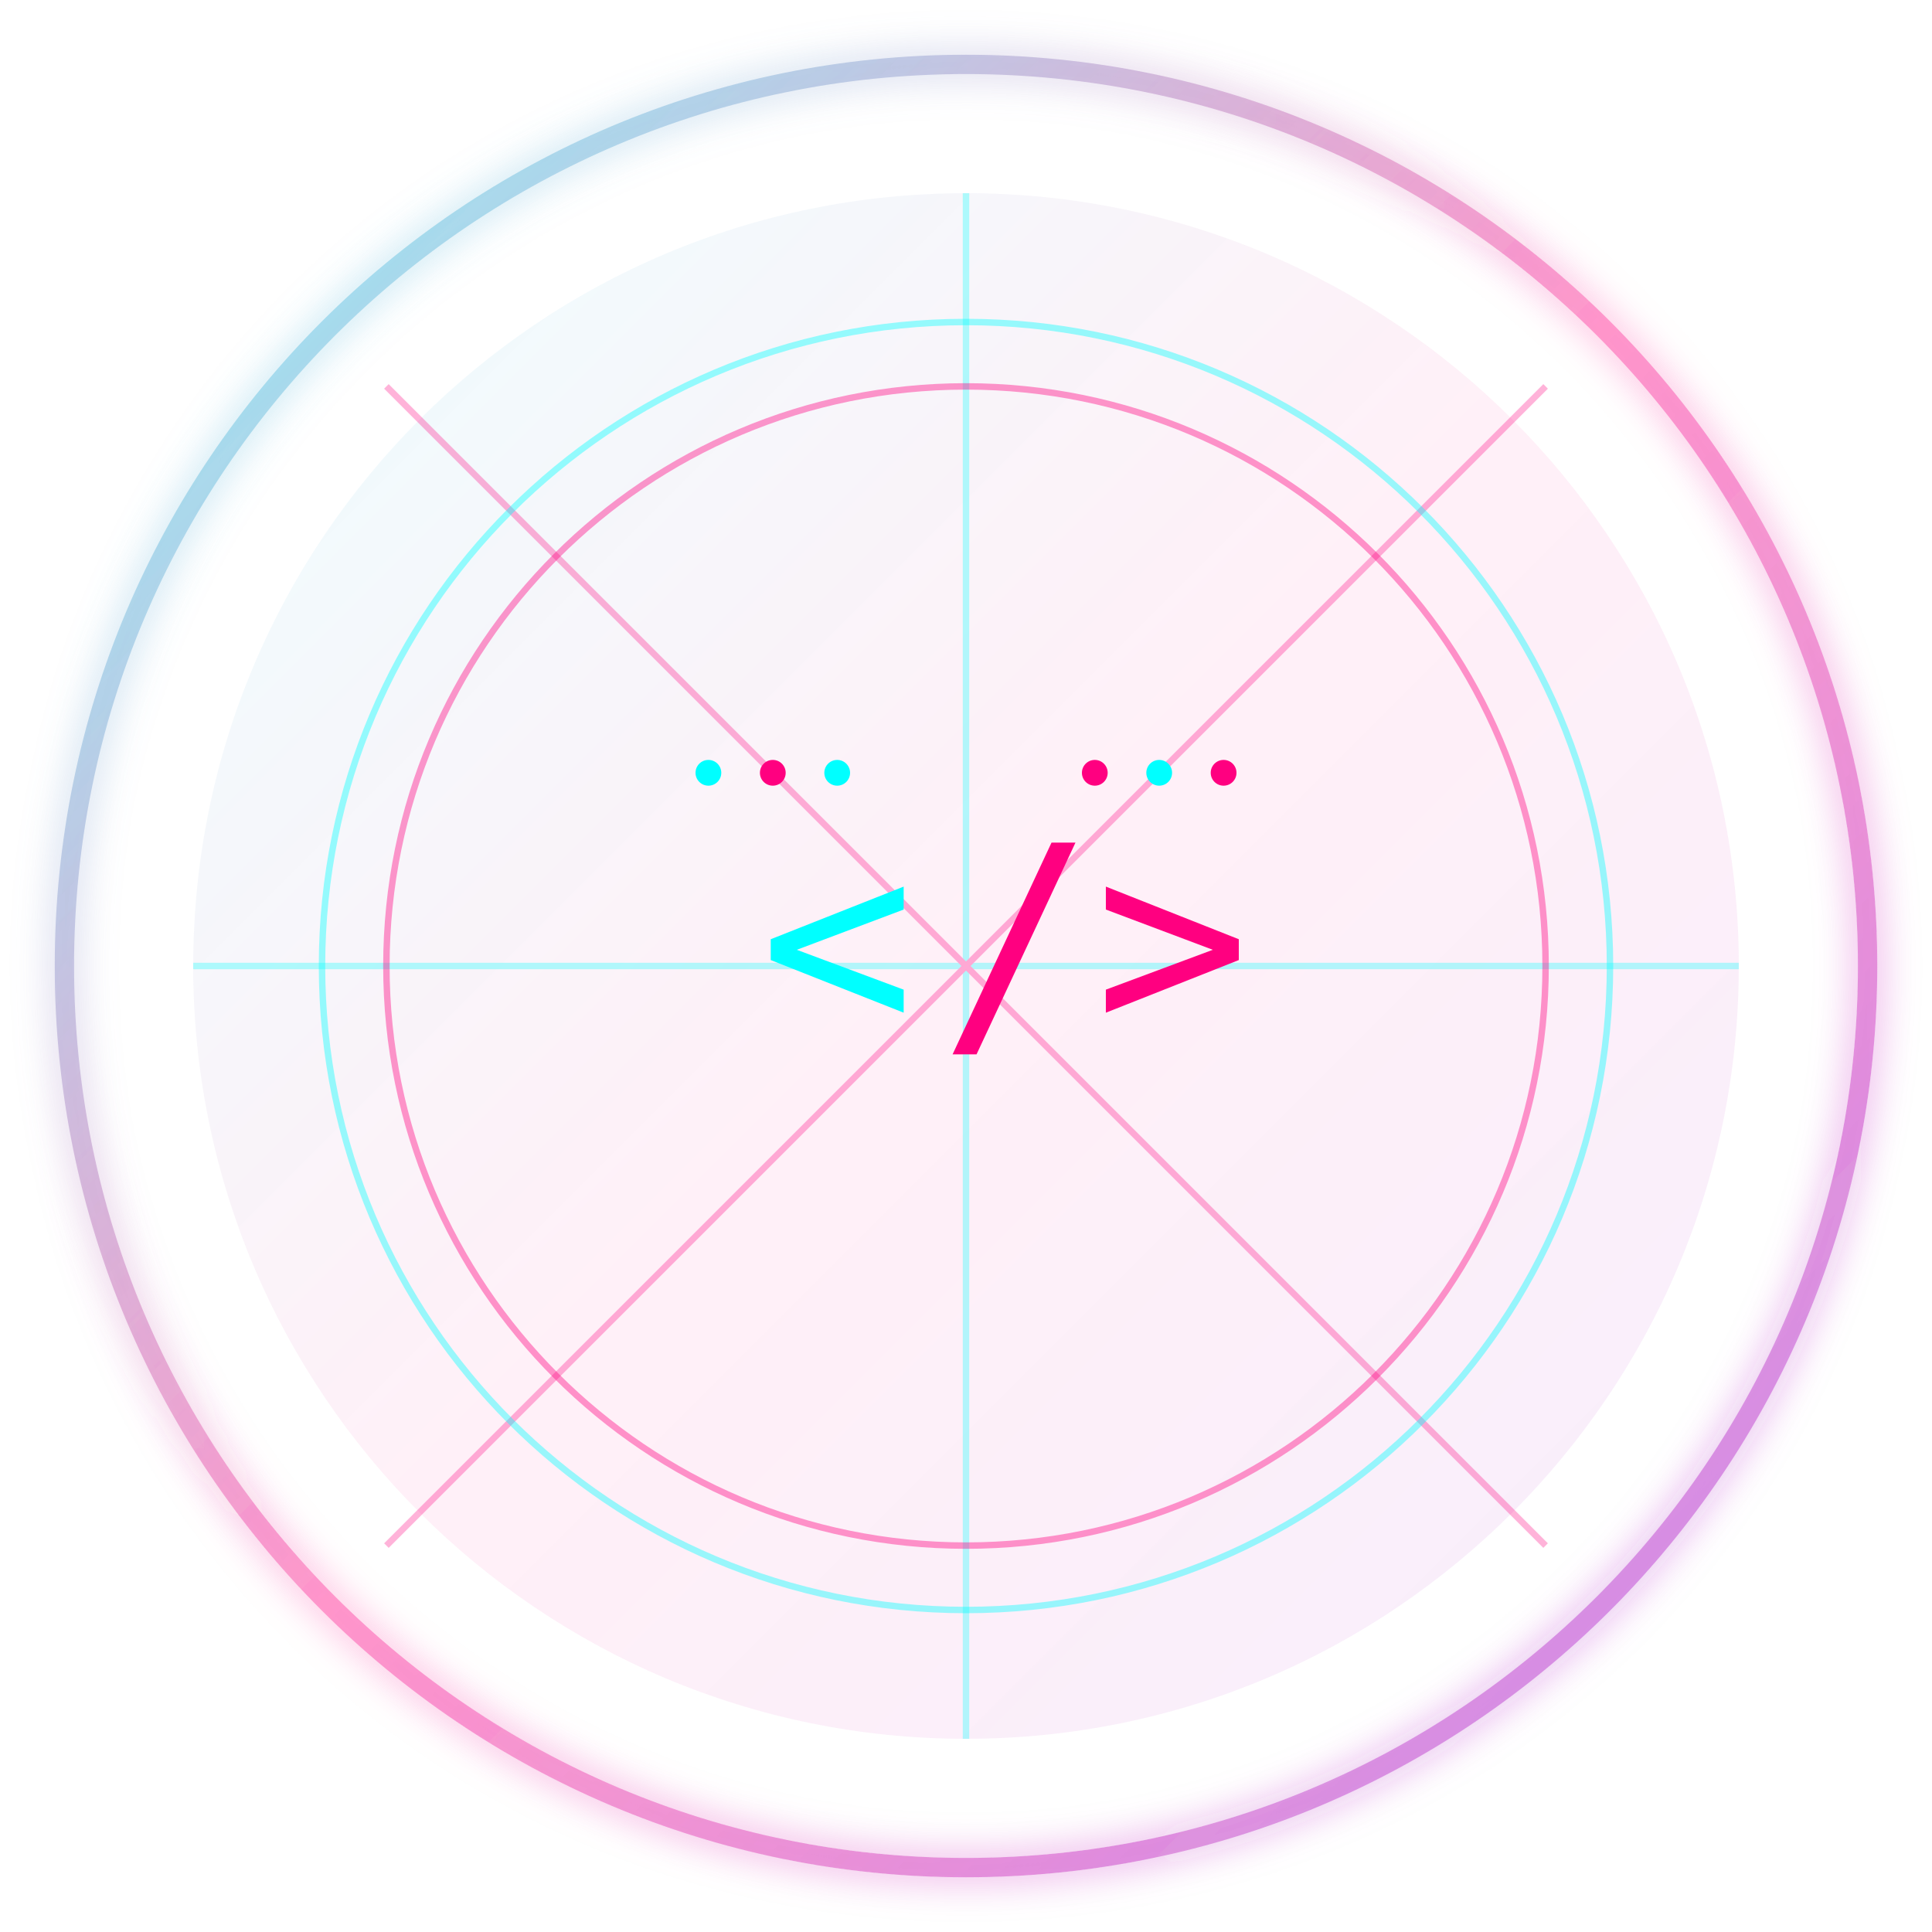
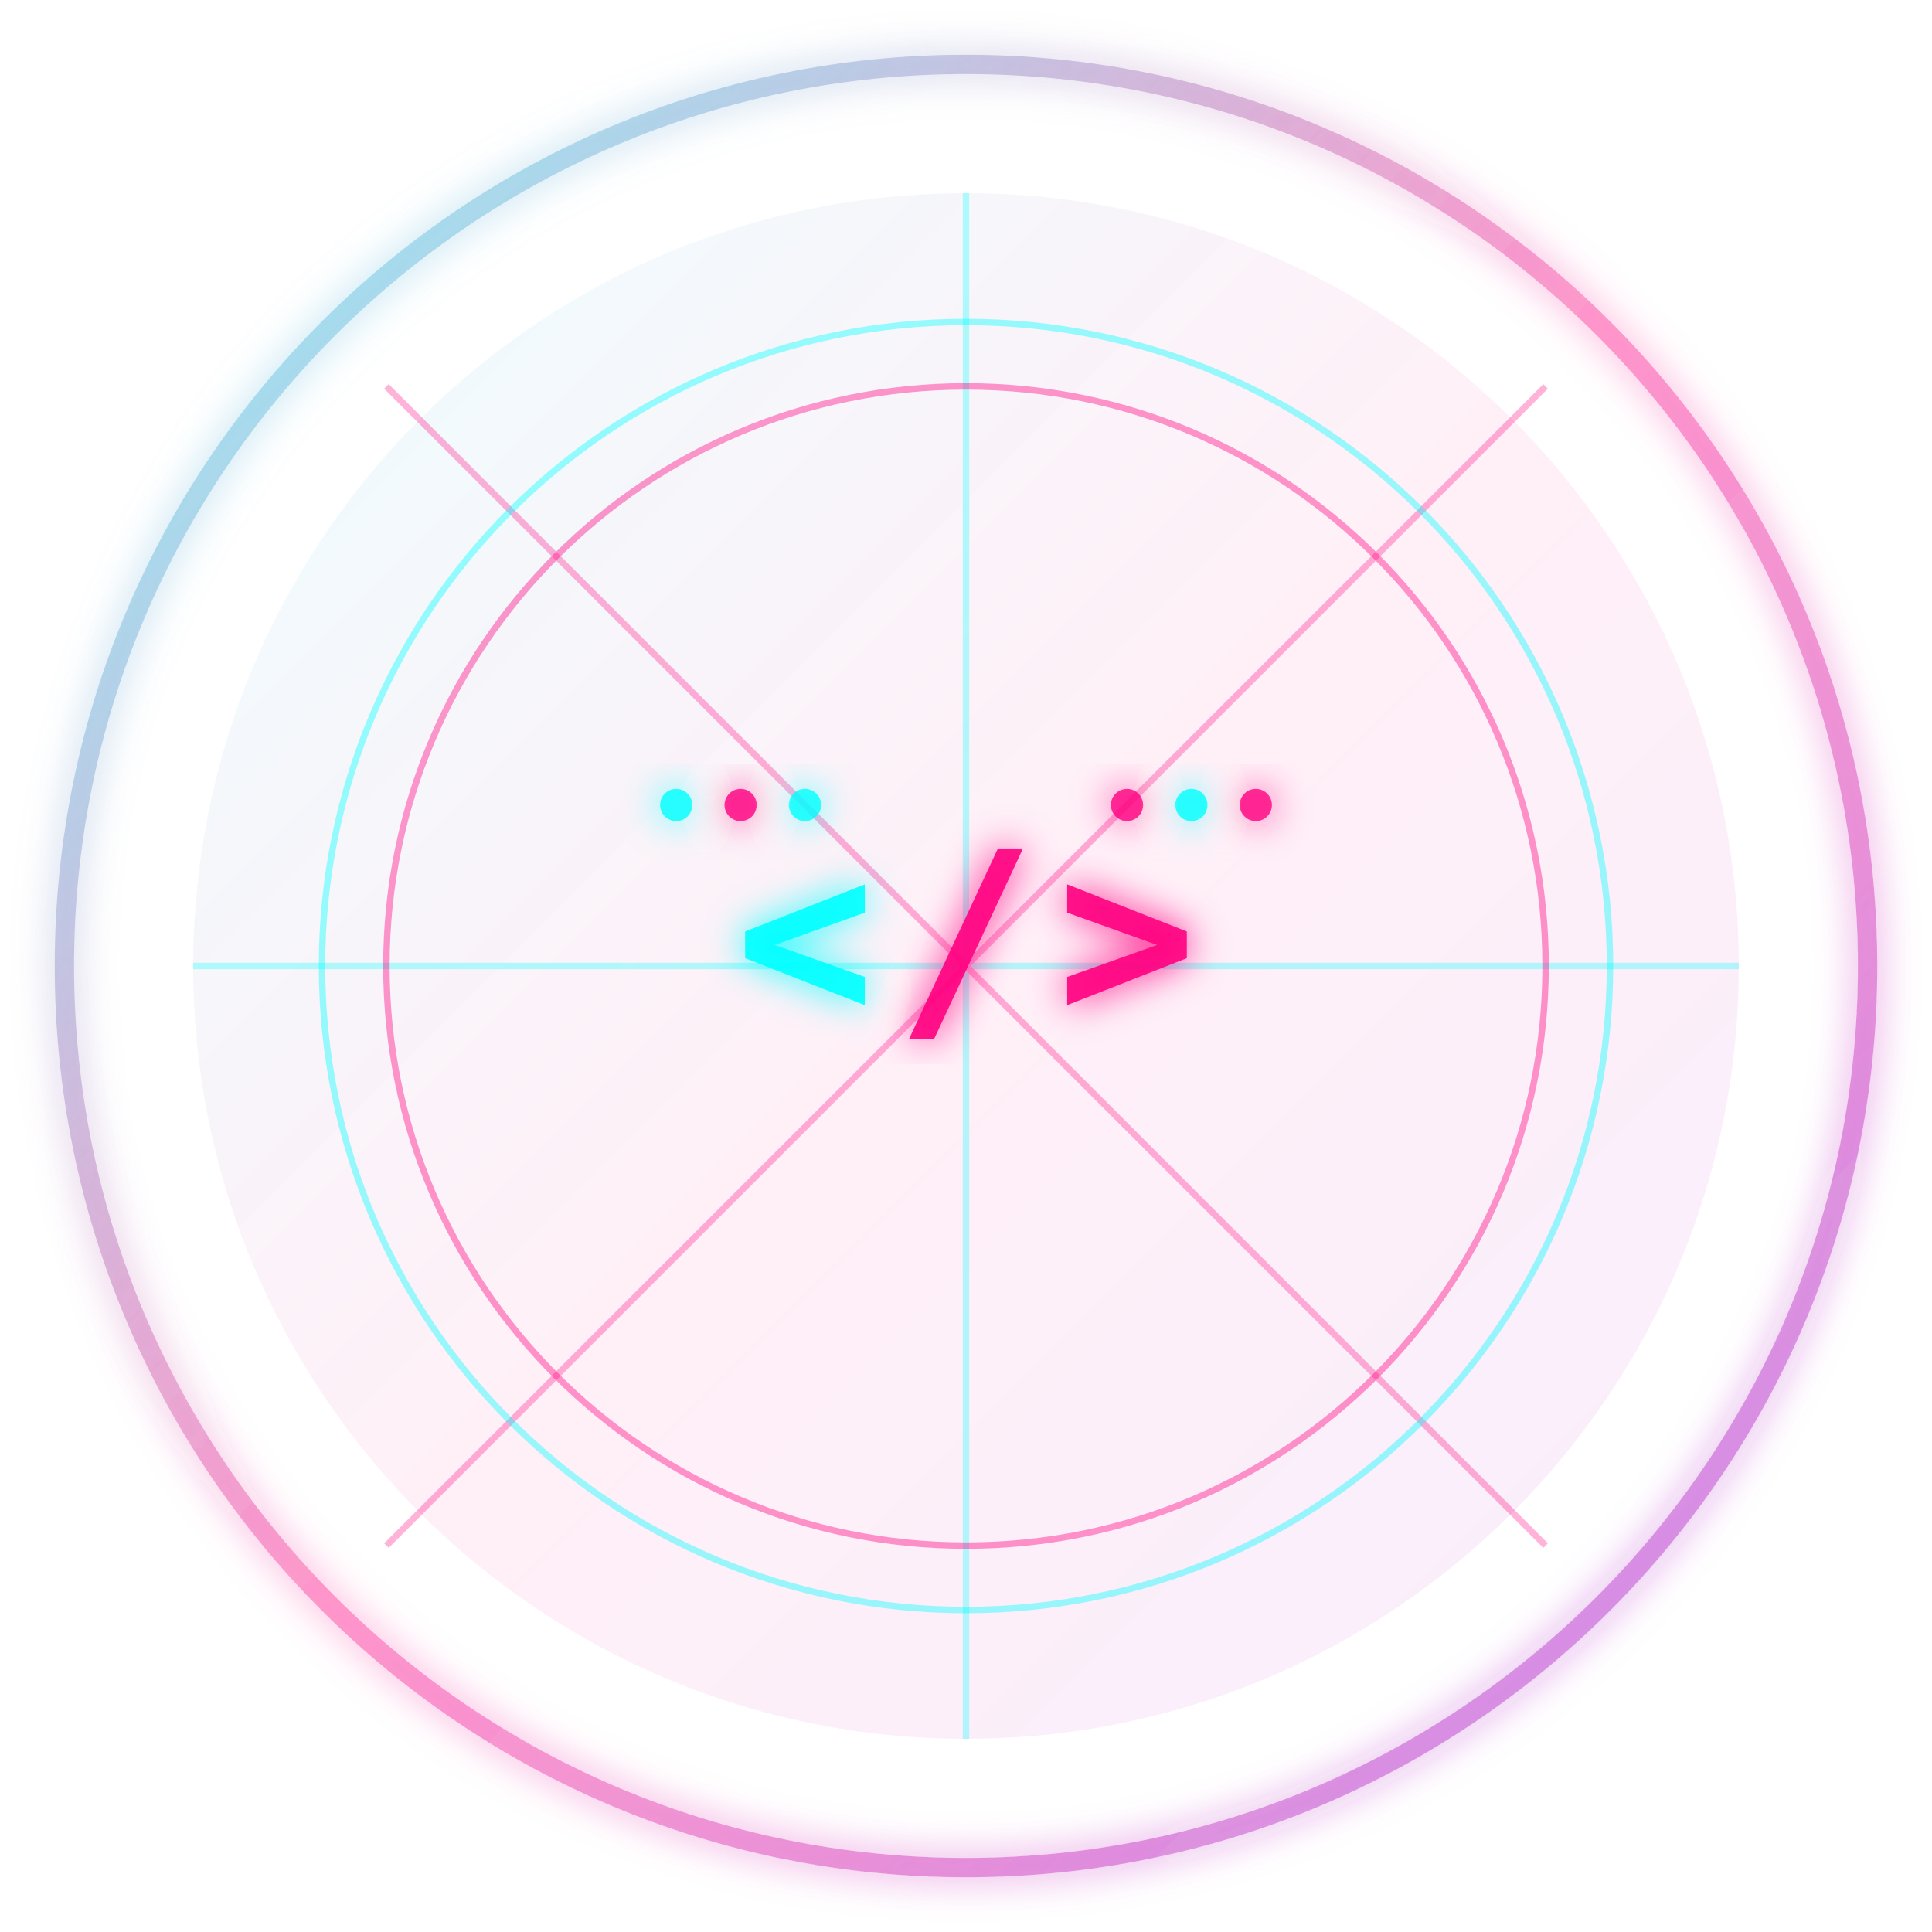
<svg xmlns="http://www.w3.org/2000/svg" width="300" height="300" viewBox="0 0 300 300">
  <defs>
    <linearGradient id="avatarGradient" x1="0%" y1="0%" x2="100%" y2="100%">
      <stop offset="0%" style="stop-color:#00ffff;stop-opacity:0.8" />
      <stop offset="50%" style="stop-color:#ff0080;stop-opacity:0.6" />
      <stop offset="100%" style="stop-color:#8a2be2;stop-opacity:0.8" />
    </linearGradient>
    <filter id="avatarGlow">
      <feGaussianBlur stdDeviation="3" result="coloredBlur" />
      <feMerge>
        <feMergeNode in="coloredBlur" />
        <feMergeNode in="SourceGraphic" />
      </feMerge>
    </filter>
  </defs>
  <circle cx="150" cy="150" r="140" fill="none" stroke="url(#avatarGradient)" stroke-width="3" opacity="0.6" filter="url(#avatarGlow)" />
  <circle cx="150" cy="150" r="120" fill="url(#avatarGradient)" opacity="0.1" />
  <g opacity="0.3">
    <line x1="30" y1="150" x2="270" y2="150" stroke="#00ffff" stroke-width="1" />
    <line x1="150" y1="30" x2="150" y2="270" stroke="#00ffff" stroke-width="1" />
    <line x1="60" y1="60" x2="240" y2="240" stroke="#ff0080" stroke-width="1" />
    <line x1="240" y1="60" x2="60" y2="240" stroke="#ff0080" stroke-width="1" />
  </g>
-   <g transform="translate(150, 150)">
-     <text x="-20" y="10" font-family="monospace" font-size="40" fill="#00ffff" text-anchor="middle">&lt;</text>
-     <text x="20" y="10" font-family="monospace" font-size="40" fill="#ff0080" text-anchor="middle">/&gt;</text>
-     <circle cx="-40" cy="-30" r="2" fill="#00ffff" />
-     <circle cx="-30" cy="-30" r="2" fill="#ff0080" />
-     <circle cx="-20" cy="-30" r="2" fill="#00ffff" />
-     <circle cx="20" cy="-30" r="2" fill="#ff0080" />
-     <circle cx="30" cy="-30" r="2" fill="#00ffff" />
-     <circle cx="40" cy="-30" r="2" fill="#ff0080" />
+   <g transform="translate(150, 150)" filter="url(#avatarGlow)">
+     <text x="-25" y="8" font-family="monospace" font-size="36" font-weight="bold" fill="#00ffff" text-anchor="middle" opacity="0.9">&lt;</text>
+     <text x="0" y="8" font-family="monospace" font-size="36" font-weight="bold" fill="#ff0080" text-anchor="middle" opacity="0.9">/</text>
+     <text x="25" y="8" font-family="monospace" font-size="36" font-weight="bold" fill="#ff0080" text-anchor="middle" opacity="0.9">&gt;</text>
+     <circle cx="-45" cy="-25" r="2.5" fill="#00ffff" opacity="0.8" />
+     <circle cx="-35" cy="-25" r="2.5" fill="#ff0080" opacity="0.8" />
+     <circle cx="-25" cy="-25" r="2.5" fill="#00ffff" opacity="0.8" />
+     <circle cx="25" cy="-25" r="2.5" fill="#ff0080" opacity="0.8" />
+     <circle cx="35" cy="-25" r="2.5" fill="#00ffff" opacity="0.8" />
+     <circle cx="45" cy="-25" r="2.5" fill="#ff0080" opacity="0.8" />
  </g>
  <circle cx="150" cy="150" r="100" fill="none" stroke="#00ffff" stroke-width="1" opacity="0.4">
    <animate attributeName="r" values="100;110;100" dur="2s" repeatCount="indefinite" />
    <animate attributeName="opacity" values="0.4;0.8;0.4" dur="2s" repeatCount="indefinite" />
  </circle>
  <circle cx="150" cy="150" r="90" fill="none" stroke="#ff0080" stroke-width="1" opacity="0.4">
    <animate attributeName="r" values="90;100;90" dur="2s" repeatCount="indefinite" />
    <animate attributeName="opacity" values="0.4;0.8;0.4" dur="2s" repeatCount="indefinite" />
  </circle>
</svg>
